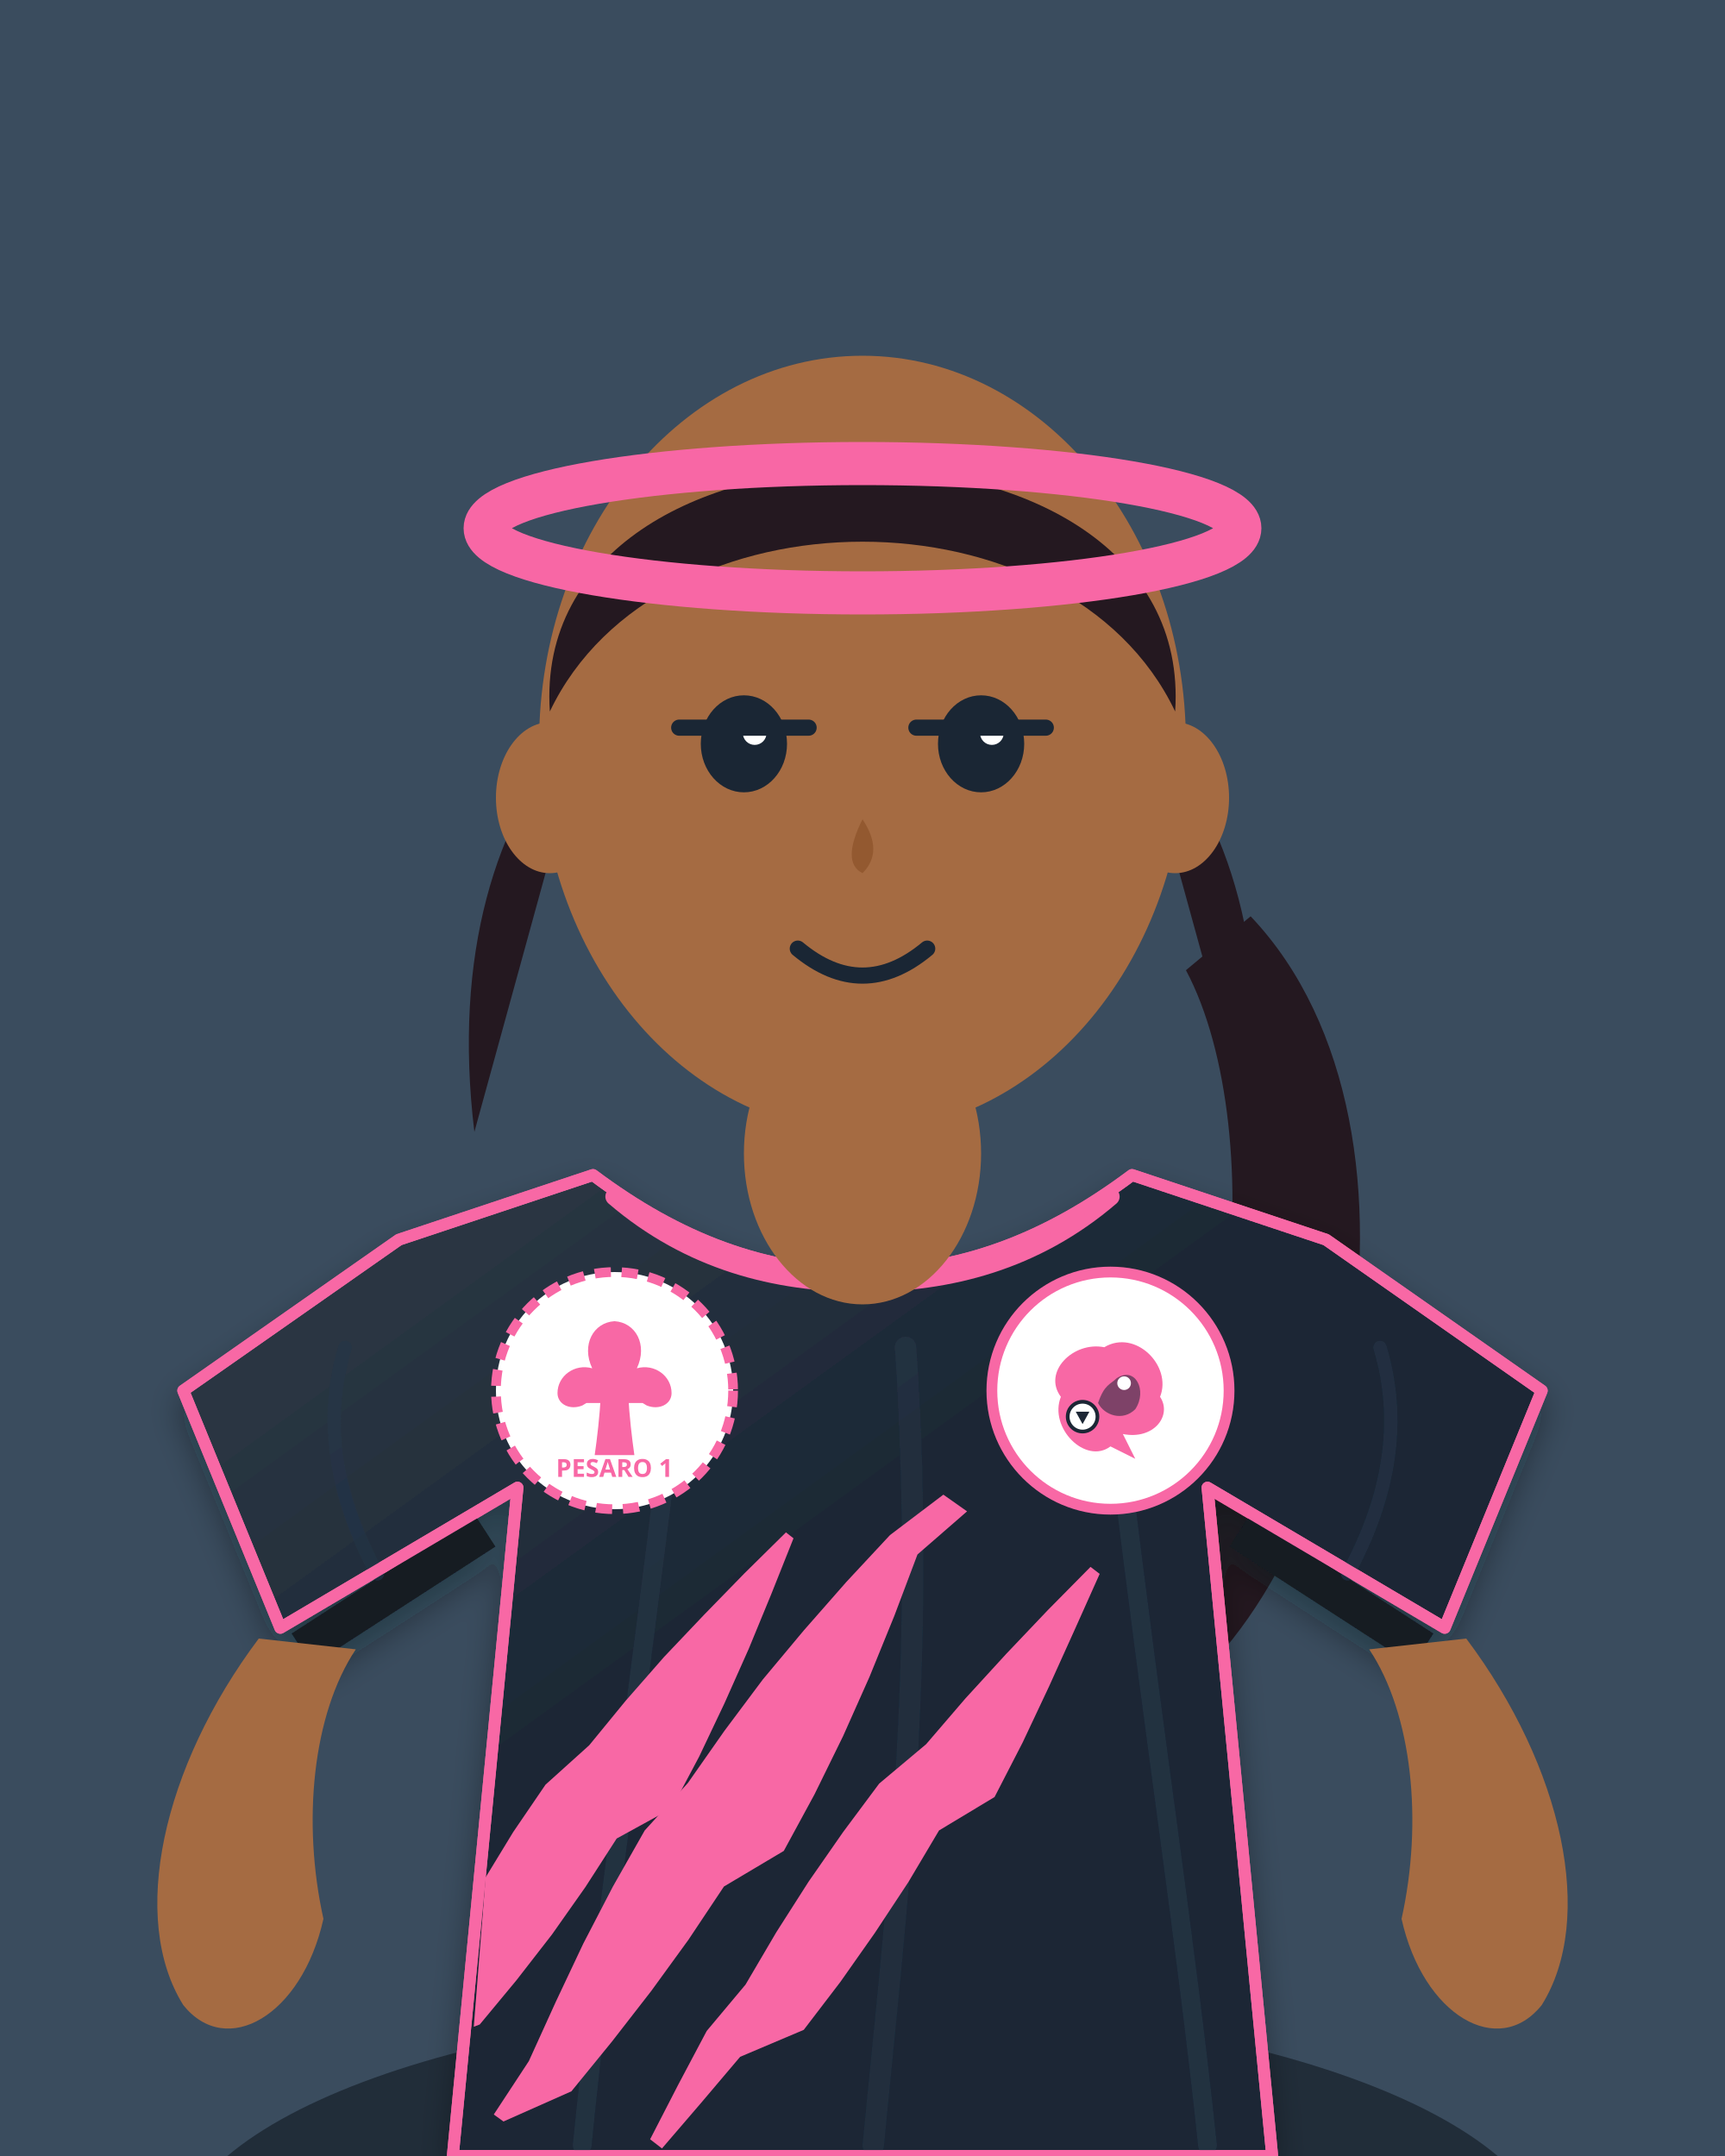
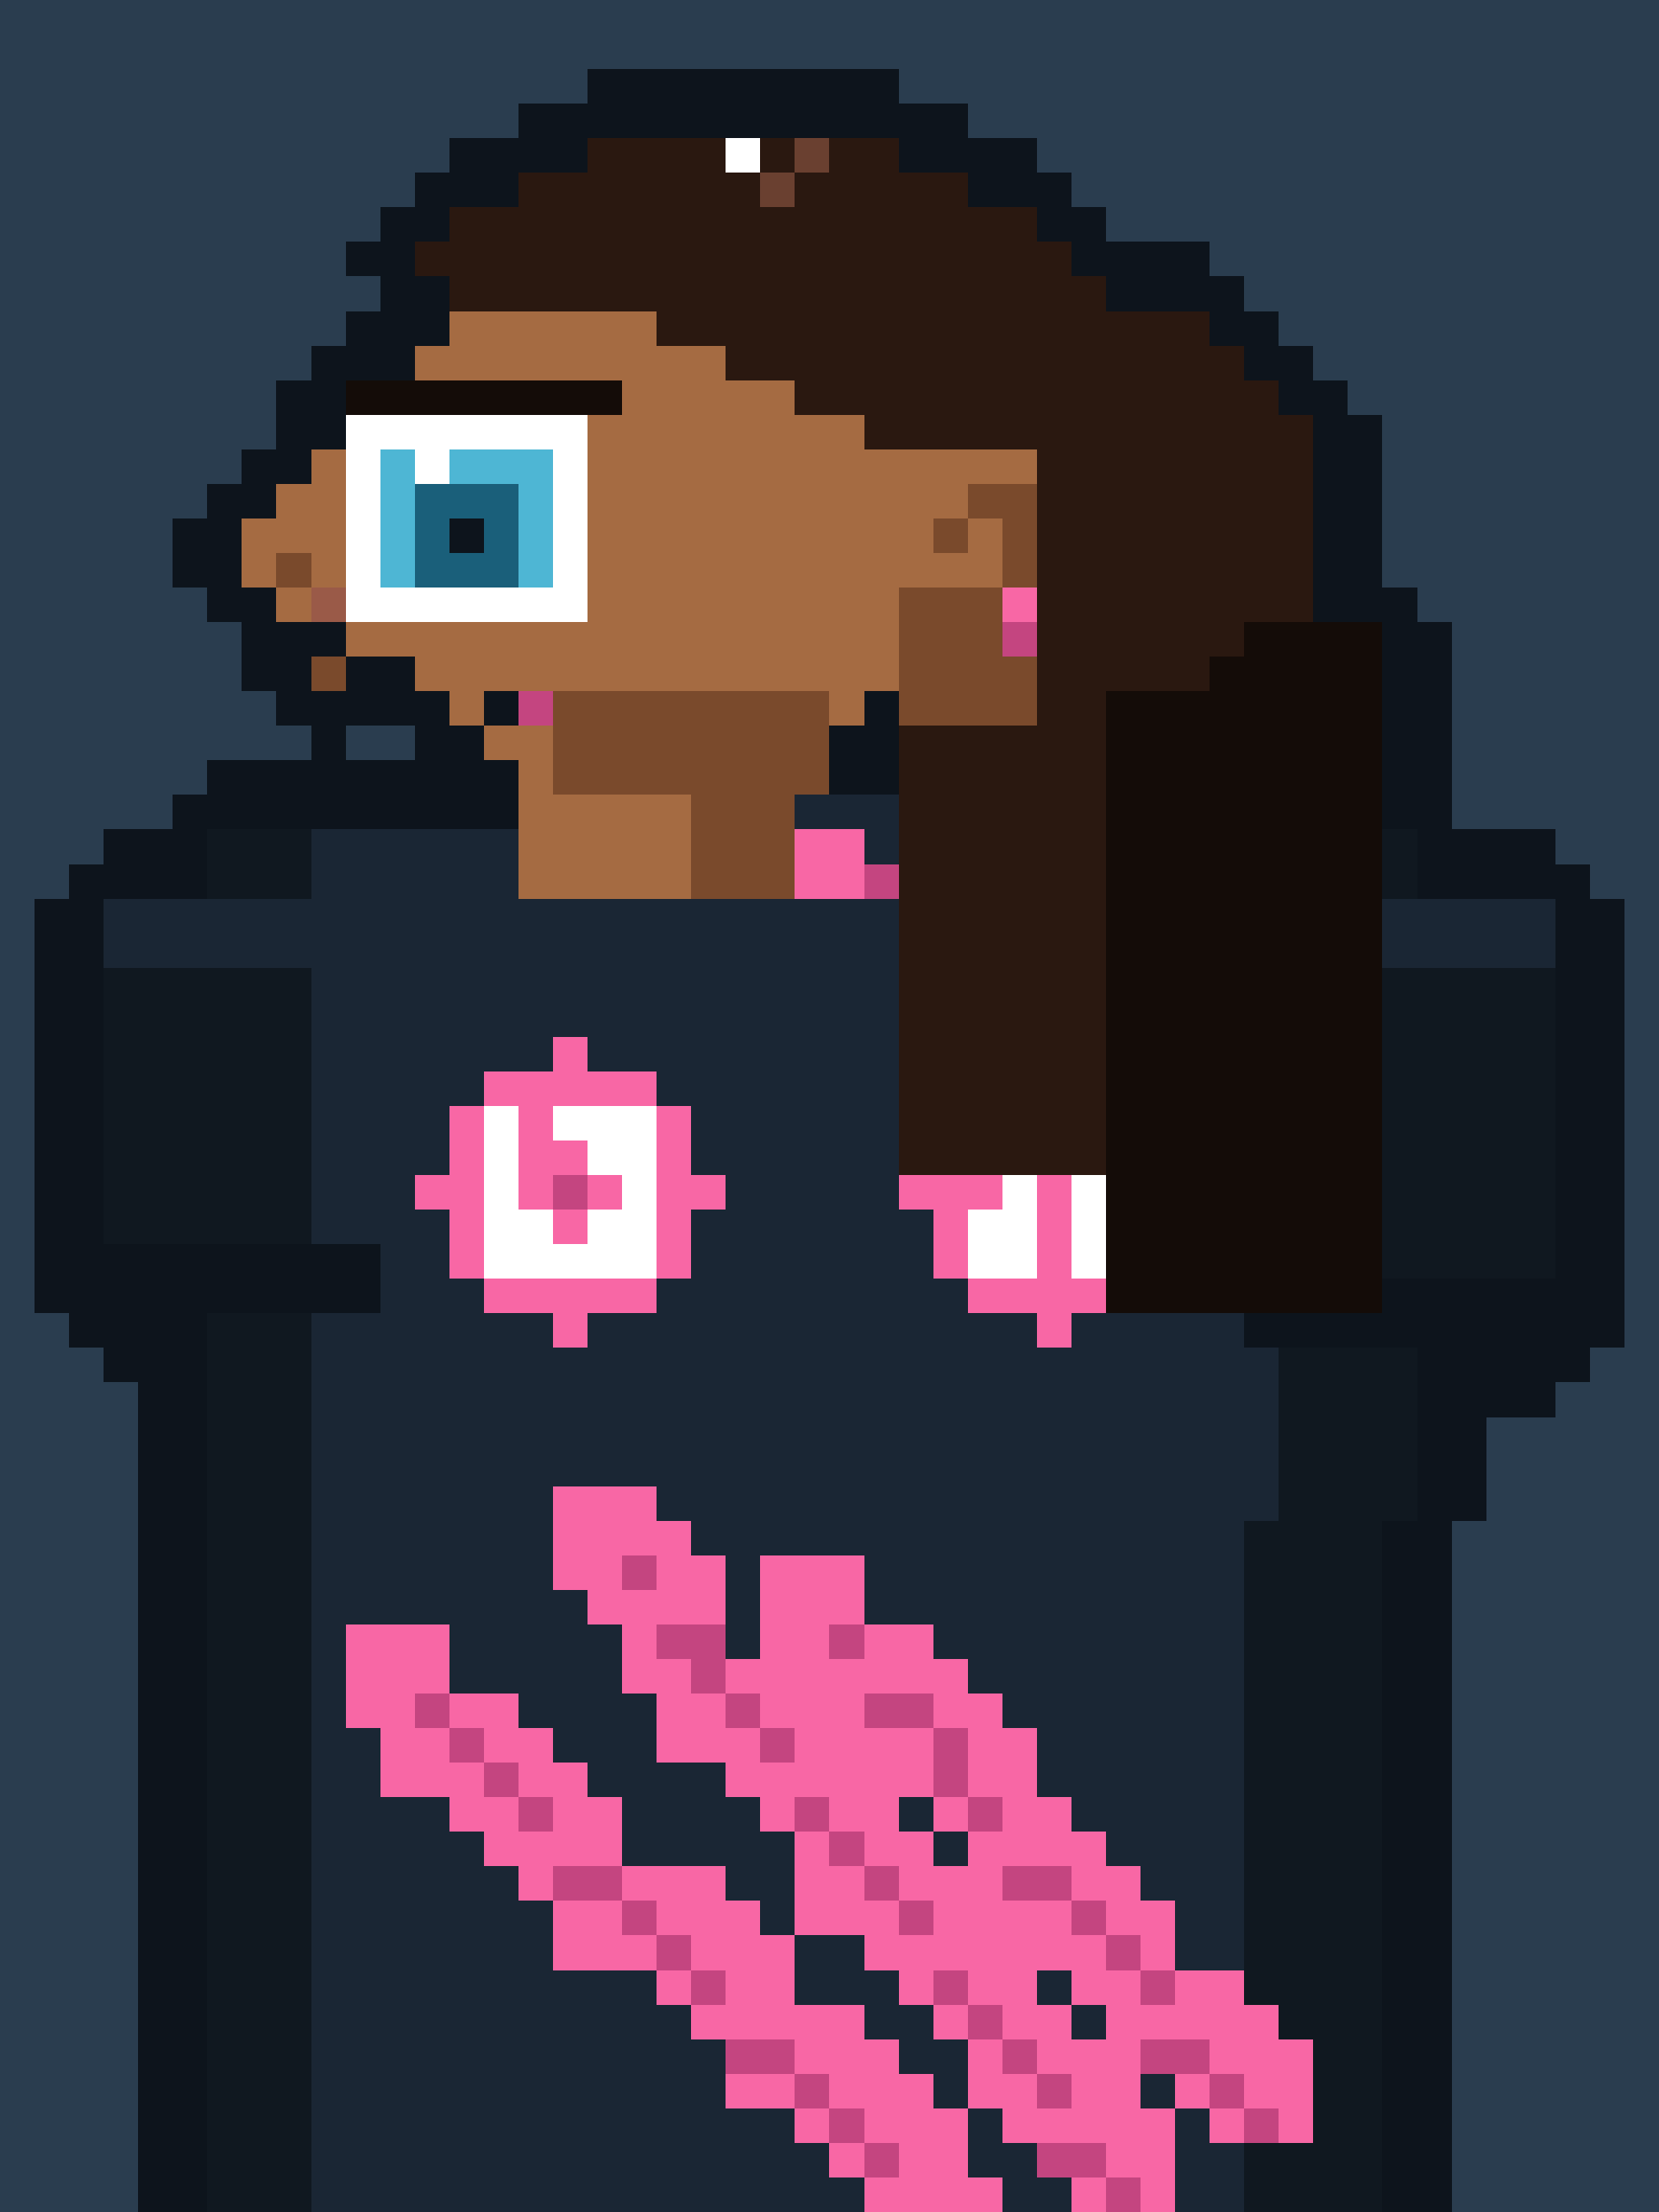
- <svg xmlns="http://www.w3.org/2000/svg" viewBox="0 0 320 400" width="320" height="400" role="img" aria-label="">
-   <defs>
-     <clipPath id="p-veronica-39-torso">
-       <path d="M98 248 C120 240 140 246 160 246 C180 246 200 240 222 248 L234 400 L86 400 Z" />
-     </clipPath>
-     <linearGradient id="p-veronica-39-shine" x1="0" y1="0" x2="1" y2="1">
-       <stop offset="0" stop-color="#ffffff" stop-opacity="0.1" />
-       <stop offset="0.45" stop-color="#ffffff" stop-opacity="0" />
-     </linearGradient>
-     <filter id="p-veronica-39-soft" x="-10%" y="-10%" width="120%" height="120%">
-       <feDropShadow dx="0" dy="3" stdDeviation="3" flood-color="#0d141c" flood-opacity="0.35" />
-     </filter>
-   </defs>
-   <rect width="320" height="400" fill="#3a4c5e" />
-   <ellipse cx="160" cy="418" rx="128" ry="46" fill="#0d141c" opacity="0.55" />
-   <path d="M88 210 C72 78 248 78 232 210 L210 130 C180 86 140 86 110 130 Z" fill="#241820" />
-   <path d="M232 170 C270 210 250 300 210 320 L200 290 C230 280 236 210 220 180 Z" fill="#241820" />
-   <g id="kit-body" filter="url(#p-veronica-39-soft)">
-     <path d="M110 218 C126 230 142 236 160 236 C178 236 194 230 210 218 L246 230 L286 258 L268 302 L224 276 L236 400 L84 400 L96 276 L52 302 L34 258 L74 230 Z" fill="#1a2634" stroke="#f867a5" stroke-width="2.2" stroke-linejoin="round" />
-     <path d="M110 218 C126 230 142 236 160 236 C178 236 194 230 210 218 L246 230 L286 258 L268 302 L224 276 L236 400 L84 400 L96 276 L52 302 L34 258 L74 230 Z" fill="url(#p-veronica-39-shine)" />
-     <path d="M56 306 L90 284" fill="none" stroke="#121a24" stroke-width="7" stroke-linecap="butt" />
-     <path d="M264 306 L230 284" fill="none" stroke="#121a24" stroke-width="7" stroke-linecap="butt" />
-     <path d="M114 222 C128 234 144 238 160 238 C176 238 192 234 206 222" fill="none" stroke="#f867a5" stroke-width="3.4" stroke-linecap="round" />
-     <path d="M124 268 C118 318 112 358 108 398" fill="none" stroke="#243446" stroke-width="3.5" stroke-linecap="round" opacity="0.7" />
-     <path d="M168 250 C172 310 166 356 162 398" fill="none" stroke="#243446" stroke-width="4" stroke-linecap="round" opacity="0.55" />
-     <path d="M208 272 C214 322 220 360 224 398" fill="none" stroke="#243446" stroke-width="3.5" stroke-linecap="round" opacity="0.7" />
-     <path d="M64 250 Q58 270 70 292" fill="none" stroke="#243446" stroke-width="2.5" stroke-linecap="round" opacity="0.65" />
-     <path d="M256 250 Q262 270 250 292" fill="none" stroke="#243446" stroke-width="2.5" stroke-linecap="round" opacity="0.65" />
-     <g clip-path="url(#p-veronica-39-torso)" id="claw-slashes" fill="#f867a5">
-       <path d="M70.1 388.1L77.2 380.1L89.0 375.6L95.8 367.4L102.4 358.9L108.6 350.1L114.4 341.1L124.6 335.5L129.7 325.9L134.4 316.0L138.9 305.9L143.1 295.7L147.2 285.4L145.8 284.3L138.1 291.9L130.6 299.6L123.2 307.4L116.1 315.5L109.3 323.8L101.2 331.1L95.2 339.9L89.6 349.1L84.3 358.5L79.3 368.2L72.8 376.7L68.1 386.6Z" />
-       <path d="M93.4 393.6L106.0 388.0L113.5 378.8L120.8 369.4L127.7 359.9L134.3 350.0L145.4 343.4L151.1 332.9L156.4 322.1L161.3 311.1L165.9 299.8L170.2 288.4L179.4 280.4L175.0 277.3L165.1 284.8L157.0 293.5L149.1 302.5L141.5 311.6L134.4 321.1L127.6 330.8L119.6 339.6L113.7 350.0L108.2 360.6L103.1 371.4L98.1 382.4L91.6 392.3Z" />
-       <path d="M122.8 398.6L130.1 390.1L137.3 381.6L149.1 376.6L155.9 367.7L162.3 358.6L168.5 349.2L174.2 339.6L184.5 333.4L189.7 323.3L194.6 312.9L199.3 302.5L204.0 292.0L202.3 290.7L194.4 298.7L186.7 306.8L179.1 315.1L171.8 323.6L163.1 330.9L156.4 339.9L150.0 349.1L144.0 358.5L138.3 368.2L131.1 376.8L125.8 386.8L120.6 396.9Z" />
-     </g>
-     <g id="badge-agesci" transform="translate(114 258)">
-       <circle r="22" fill="#ffffff" stroke="#f867a5" stroke-width="1.8" stroke-dasharray="3 2" />
-       <g transform="scale(1.15)">
-         <path fill="#f867a5" d="M0 -11.2 C3.4 -11 5.4 -7.4 3.6 -3.6 C6.4 -4.4 9.2 -2.4 9.2 0.4 C9.2 2.2 7.2 3.2 5.2 2.4 L2.2 0.6 C2.4 4.2 2.8 7.6 3.2 10.4 H-3.2 C-2.8 7.6 -2.4 4.2 -2.2 0.6 L-5.2 2.4 C-7.2 3.2 -9.2 2.2 -9.2 0.4 C-9.2 -2.4 -6.4 -4.4 -3.6 -3.6 C-5.4 -7.4 -3.4 -11 0 -11.2 Z M-5.6 0.2 H5.6 V2 H-5.6 Z" />
-       </g>
-       <text x="0" y="16" text-anchor="middle" font-size="4.6" font-family="ui-sans-serif, system-ui, sans-serif" font-weight="700" fill="#f867a5">PESARO 1</text>
-     </g>
-     <g id="badge-sacchos" transform="translate(206 258)">
-       <circle r="22" fill="#ffffff" stroke="#f867a5" stroke-width="2" />
-       <g transform="scale(1.15)">
-         <path fill="#f867a5" d="M-1 -7 C4 -10 10 -4 8 1 C10 4 7 8 2 7 L4 11 L0 9 C-4 12 -10 6 -8 1 C-11 -3 -6 -8 -1 -7 Z" />
-         <path fill="#1a2634" d="M1 -2 C4 -4 6 0 4 3 C2 5 -1 4 -2 2 C-1 -1 0 -1 1 -2 Z" opacity="0.55" />
-         <circle cx="2.2" cy="-1.2" r="1.1" fill="#ffffff" />
-         <circle cx="-4.5" cy="4.2" r="2.4" fill="#ffffff" stroke="#1a2634" stroke-width="0.6" />
-         <path fill="#1a2634" d="M-5.6 3.4 L-3.4 3.4 L-4.5 5.4 Z" />
-       </g>
-     </g>
-     <path d="M110 218 C126 230 142 236 160 236 C178 236 194 230 210 218 L246 230 L286 258 L268 302 L224 276 L236 400 L84 400 L96 276 L52 302 L34 258 L74 230 Z" fill="none" stroke="#f867a5" stroke-width="2.2" stroke-linejoin="round" />
+ <svg xmlns="http://www.w3.org/2000/svg" viewBox="0 0 48 64" width="384" height="512" shape-rendering="crispEdges" role="img" aria-label="">
+   <rect width="48" height="64" fill="#2a3d4f" />
+   <g id="kit-body">
+     <rect x="17" y="2" width="9" height="1" fill="#0d141c" />
+     <rect x="15" y="3" width="13" height="1" fill="#0d141c" />
+     <rect x="13" y="4" width="4" height="1" fill="#0d141c" />
+     <rect x="17" y="4" width="4" height="1" fill="#2a1810" />
+     <rect x="21" y="4" width="1" height="1" fill="#ffffff" />
+     <rect x="22" y="4" width="1" height="1" fill="#2a1810" />
+     <rect x="23" y="4" width="1" height="1" fill="#6a4030" />
+     <rect x="24" y="4" width="2" height="1" fill="#2a1810" />
+     <rect x="26" y="4" width="4" height="1" fill="#0d141c" />
+     <rect x="12" y="5" width="3" height="1" fill="#0d141c" />
+     <rect x="15" y="5" width="7" height="1" fill="#2a1810" />
+     <rect x="22" y="5" width="1" height="1" fill="#6a4030" />
+     <rect x="23" y="5" width="5" height="1" fill="#2a1810" />
+     <rect x="28" y="5" width="3" height="1" fill="#0d141c" />
+     <rect x="11" y="6" width="2" height="1" fill="#0d141c" />
+     <rect x="13" y="6" width="17" height="1" fill="#2a1810" />
+     <rect x="30" y="6" width="2" height="1" fill="#0d141c" />
+     <rect x="10" y="7" width="2" height="1" fill="#0d141c" />
+     <rect x="12" y="7" width="19" height="1" fill="#2a1810" />
+     <rect x="31" y="7" width="4" height="1" fill="#0d141c" />
+     <rect x="11" y="8" width="2" height="1" fill="#0d141c" />
+     <rect x="13" y="8" width="19" height="1" fill="#2a1810" />
+     <rect x="32" y="8" width="4" height="1" fill="#0d141c" />
+     <rect x="10" y="9" width="3" height="1" fill="#0d141c" />
+     <rect x="13" y="9" width="6" height="1" fill="#a56b42" />
+     <rect x="19" y="9" width="16" height="1" fill="#2a1810" />
+     <rect x="35" y="9" width="2" height="1" fill="#0d141c" />
+     <rect x="9" y="10" width="3" height="1" fill="#0d141c" />
+     <rect x="12" y="10" width="9" height="1" fill="#a56b42" />
+     <rect x="21" y="10" width="15" height="1" fill="#2a1810" />
+     <rect x="36" y="10" width="2" height="1" fill="#0d141c" />
+     <rect x="8" y="11" width="2" height="1" fill="#0d141c" />
+     <rect x="10" y="11" width="8" height="1" fill="#140c08" />
+     <rect x="18" y="11" width="5" height="1" fill="#a56b42" />
+     <rect x="23" y="11" width="14" height="1" fill="#2a1810" />
+     <rect x="37" y="11" width="2" height="1" fill="#0d141c" />
+     <rect x="8" y="12" width="2" height="1" fill="#0d141c" />
+     <rect x="10" y="12" width="7" height="1" fill="#ffffff" />
+     <rect x="17" y="12" width="8" height="1" fill="#a56b42" />
+     <rect x="25" y="12" width="13" height="1" fill="#2a1810" />
+     <rect x="38" y="12" width="2" height="1" fill="#0d141c" />
+     <rect x="7" y="13" width="2" height="1" fill="#0d141c" />
+     <rect x="9" y="13" width="1" height="1" fill="#a56b42" />
+     <rect x="10" y="13" width="1" height="1" fill="#ffffff" />
+     <rect x="11" y="13" width="1" height="1" fill="#4eb6d4" />
+     <rect x="12" y="13" width="1" height="1" fill="#ffffff" />
+     <rect x="13" y="13" width="3" height="1" fill="#4eb6d4" />
+     <rect x="16" y="13" width="1" height="1" fill="#ffffff" />
+     <rect x="17" y="13" width="13" height="1" fill="#a56b42" />
+     <rect x="30" y="13" width="8" height="1" fill="#2a1810" />
+     <rect x="38" y="13" width="2" height="1" fill="#0d141c" />
+     <rect x="6" y="14" width="2" height="1" fill="#0d141c" />
+     <rect x="8" y="14" width="2" height="1" fill="#a56b42" />
+     <rect x="10" y="14" width="1" height="1" fill="#ffffff" />
+     <rect x="11" y="14" width="1" height="1" fill="#4eb6d4" />
+     <rect x="12" y="14" width="3" height="1" fill="#1a5f7a" />
+     <rect x="15" y="14" width="1" height="1" fill="#4eb6d4" />
+     <rect x="16" y="14" width="1" height="1" fill="#ffffff" />
+     <rect x="17" y="14" width="11" height="1" fill="#a56b42" />
+     <rect x="28" y="14" width="2" height="1" fill="#7a4a2c" />
+     <rect x="30" y="14" width="8" height="1" fill="#2a1810" />
+     <rect x="38" y="14" width="2" height="1" fill="#0d141c" />
+     <rect x="5" y="15" width="2" height="1" fill="#0d141c" />
+     <rect x="7" y="15" width="3" height="1" fill="#a56b42" />
+     <rect x="10" y="15" width="1" height="1" fill="#ffffff" />
+     <rect x="11" y="15" width="1" height="1" fill="#4eb6d4" />
+     <rect x="12" y="15" width="1" height="1" fill="#1a5f7a" />
+     <rect x="13" y="15" width="1" height="1" fill="#0d141c" />
+     <rect x="14" y="15" width="1" height="1" fill="#1a5f7a" />
+     <rect x="15" y="15" width="1" height="1" fill="#4eb6d4" />
+     <rect x="16" y="15" width="1" height="1" fill="#ffffff" />
+     <rect x="17" y="15" width="10" height="1" fill="#a56b42" />
+     <rect x="27" y="15" width="1" height="1" fill="#7a4a2c" />
+     <rect x="28" y="15" width="1" height="1" fill="#a56b42" />
+     <rect x="29" y="15" width="1" height="1" fill="#7a4a2c" />
+     <rect x="30" y="15" width="8" height="1" fill="#2a1810" />
+     <rect x="38" y="15" width="2" height="1" fill="#0d141c" />
+     <rect x="5" y="16" width="2" height="1" fill="#0d141c" />
+     <rect x="7" y="16" width="1" height="1" fill="#a56b42" />
+     <rect x="8" y="16" width="1" height="1" fill="#7a4a2c" />
+     <rect x="9" y="16" width="1" height="1" fill="#a56b42" />
+     <rect x="10" y="16" width="1" height="1" fill="#ffffff" />
+     <rect x="11" y="16" width="1" height="1" fill="#4eb6d4" />
+     <rect x="12" y="16" width="3" height="1" fill="#1a5f7a" />
+     <rect x="15" y="16" width="1" height="1" fill="#4eb6d4" />
+     <rect x="16" y="16" width="1" height="1" fill="#ffffff" />
+     <rect x="17" y="16" width="12" height="1" fill="#a56b42" />
+     <rect x="29" y="16" width="1" height="1" fill="#7a4a2c" />
+     <rect x="30" y="16" width="8" height="1" fill="#2a1810" />
+     <rect x="38" y="16" width="2" height="1" fill="#0d141c" />
+     <rect x="6" y="17" width="2" height="1" fill="#0d141c" />
+     <rect x="8" y="17" width="1" height="1" fill="#a56b42" />
+     <rect x="9" y="17" width="1" height="1" fill="#9a5a48" />
+     <rect x="10" y="17" width="7" height="1" fill="#ffffff" />
+     <rect x="17" y="17" width="9" height="1" fill="#a56b42" />
+     <rect x="26" y="17" width="3" height="1" fill="#7a4a2c" />
+     <rect x="29" y="17" width="1" height="1" fill="#f867a5" />
+     <rect x="30" y="17" width="8" height="1" fill="#2a1810" />
+     <rect x="38" y="17" width="3" height="1" fill="#0d141c" />
+     <rect x="7" y="18" width="3" height="1" fill="#0d141c" />
+     <rect x="10" y="18" width="16" height="1" fill="#a56b42" />
+     <rect x="26" y="18" width="3" height="1" fill="#7a4a2c" />
+     <rect x="29" y="18" width="1" height="1" fill="#c44580" />
+     <rect x="30" y="18" width="6" height="1" fill="#2a1810" />
+     <rect x="36" y="18" width="4" height="1" fill="#140c08" />
+     <rect x="40" y="18" width="2" height="1" fill="#0d141c" />
+     <rect x="7" y="19" width="2" height="1" fill="#0d141c" />
+     <rect x="9" y="19" width="1" height="1" fill="#7a4a2c" />
+     <rect x="10" y="19" width="2" height="1" fill="#0d141c" />
+     <rect x="12" y="19" width="14" height="1" fill="#a56b42" />
+     <rect x="26" y="19" width="4" height="1" fill="#7a4a2c" />
+     <rect x="30" y="19" width="5" height="1" fill="#2a1810" />
+     <rect x="35" y="19" width="5" height="1" fill="#140c08" />
+     <rect x="40" y="19" width="2" height="1" fill="#0d141c" />
+     <rect x="8" y="20" width="5" height="1" fill="#0d141c" />
+     <rect x="13" y="20" width="1" height="1" fill="#a56b42" />
+     <rect x="14" y="20" width="1" height="1" fill="#0d141c" />
+     <rect x="15" y="20" width="1" height="1" fill="#c44580" />
+     <rect x="16" y="20" width="8" height="1" fill="#7a4a2c" />
+     <rect x="24" y="20" width="1" height="1" fill="#a56b42" />
+     <rect x="25" y="20" width="1" height="1" fill="#0d141c" />
+     <rect x="26" y="20" width="4" height="1" fill="#7a4a2c" />
+     <rect x="30" y="20" width="2" height="1" fill="#2a1810" />
+     <rect x="32" y="20" width="8" height="1" fill="#140c08" />
+     <rect x="40" y="20" width="2" height="1" fill="#0d141c" />
+     <rect x="9" y="21" width="1" height="1" fill="#0d141c" />
+     <rect x="12" y="21" width="2" height="1" fill="#0d141c" />
+     <rect x="14" y="21" width="2" height="1" fill="#a56b42" />
+     <rect x="16" y="21" width="8" height="1" fill="#7a4a2c" />
+     <rect x="24" y="21" width="2" height="1" fill="#0d141c" />
+     <rect x="26" y="21" width="6" height="1" fill="#2a1810" />
+     <rect x="32" y="21" width="8" height="1" fill="#140c08" />
+     <rect x="40" y="21" width="2" height="1" fill="#0d141c" />
+     <rect x="6" y="22" width="9" height="1" fill="#0d141c" />
+     <rect x="15" y="22" width="1" height="1" fill="#a56b42" />
+     <rect x="16" y="22" width="8" height="1" fill="#7a4a2c" />
+     <rect x="24" y="22" width="2" height="1" fill="#0d141c" />
+     <rect x="26" y="22" width="6" height="1" fill="#2a1810" />
+     <rect x="32" y="22" width="8" height="1" fill="#140c08" />
+     <rect x="40" y="22" width="2" height="1" fill="#0d141c" />
+     <rect x="5" y="23" width="10" height="1" fill="#0d141c" />
+     <rect x="15" y="23" width="5" height="1" fill="#a56b42" />
+     <rect x="20" y="23" width="3" height="1" fill="#7a4a2c" />
+     <rect x="23" y="23" width="3" height="1" fill="#1a2634" />
+     <rect x="26" y="23" width="6" height="1" fill="#2a1810" />
+     <rect x="32" y="23" width="8" height="1" fill="#140c08" />
+     <rect x="40" y="23" width="2" height="1" fill="#0d141c" />
+     <rect x="3" y="24" width="3" height="1" fill="#0d141c" />
+     <rect x="6" y="24" width="3" height="1" fill="#101820" />
+     <rect x="9" y="24" width="6" height="1" fill="#1a2634" />
+     <rect x="15" y="24" width="5" height="1" fill="#a56b42" />
+     <rect x="20" y="24" width="3" height="1" fill="#7a4a2c" />
+     <rect x="23" y="24" width="2" height="1" fill="#f867a5" />
+     <rect x="25" y="24" width="1" height="1" fill="#1a2634" />
+     <rect x="26" y="24" width="6" height="1" fill="#2a1810" />
+     <rect x="32" y="24" width="8" height="1" fill="#140c08" />
+     <rect x="40" y="24" width="1" height="1" fill="#101820" />
+     <rect x="41" y="24" width="4" height="1" fill="#0d141c" />
+     <rect x="2" y="25" width="4" height="1" fill="#0d141c" />
+     <rect x="6" y="25" width="3" height="1" fill="#101820" />
+     <rect x="9" y="25" width="6" height="1" fill="#1a2634" />
+     <rect x="15" y="25" width="5" height="1" fill="#a56b42" />
+     <rect x="20" y="25" width="3" height="1" fill="#7a4a2c" />
+     <rect x="23" y="25" width="2" height="1" fill="#f867a5" />
+     <rect x="25" y="25" width="1" height="1" fill="#c44580" />
+     <rect x="26" y="25" width="6" height="1" fill="#2a1810" />
+     <rect x="32" y="25" width="8" height="1" fill="#140c08" />
+     <rect x="40" y="25" width="1" height="1" fill="#101820" />
+     <rect x="41" y="25" width="5" height="1" fill="#0d141c" />
+     <rect x="1" y="26" width="2" height="1" fill="#0d141c" />
+     <rect x="3" y="26" width="23" height="1" fill="#1a2634" />
+     <rect x="26" y="26" width="6" height="1" fill="#2a1810" />
+     <rect x="32" y="26" width="8" height="1" fill="#140c08" />
+     <rect x="40" y="26" width="5" height="1" fill="#1a2634" />
+     <rect x="45" y="26" width="2" height="1" fill="#0d141c" />
+     <rect x="1" y="27" width="2" height="1" fill="#0d141c" />
+     <rect x="3" y="27" width="23" height="1" fill="#1a2634" />
+     <rect x="26" y="27" width="6" height="1" fill="#2a1810" />
+     <rect x="32" y="27" width="8" height="1" fill="#140c08" />
+     <rect x="40" y="27" width="5" height="1" fill="#1a2634" />
+     <rect x="45" y="27" width="2" height="1" fill="#0d141c" />
+     <rect x="1" y="28" width="2" height="1" fill="#0d141c" />
+     <rect x="3" y="28" width="6" height="1" fill="#101820" />
+     <rect x="9" y="28" width="17" height="1" fill="#1a2634" />
+     <rect x="26" y="28" width="6" height="1" fill="#2a1810" />
+     <rect x="32" y="28" width="8" height="1" fill="#140c08" />
+     <rect x="40" y="28" width="5" height="1" fill="#101820" />
+     <rect x="45" y="28" width="2" height="1" fill="#0d141c" />
+     <rect x="1" y="29" width="2" height="1" fill="#0d141c" />
+     <rect x="3" y="29" width="6" height="1" fill="#101820" />
+     <rect x="9" y="29" width="17" height="1" fill="#1a2634" />
+     <rect x="26" y="29" width="6" height="1" fill="#2a1810" />
+     <rect x="32" y="29" width="8" height="1" fill="#140c08" />
+     <rect x="40" y="29" width="5" height="1" fill="#101820" />
+     <rect x="45" y="29" width="2" height="1" fill="#0d141c" />
+     <rect x="1" y="30" width="2" height="1" fill="#0d141c" />
+     <rect x="3" y="30" width="6" height="1" fill="#101820" />
+     <rect x="9" y="30" width="7" height="1" fill="#1a2634" />
+     <rect x="16" y="30" width="1" height="1" fill="#f867a5" />
+     <rect x="17" y="30" width="9" height="1" fill="#1a2634" />
+     <rect x="26" y="30" width="6" height="1" fill="#2a1810" />
+     <rect x="32" y="30" width="8" height="1" fill="#140c08" />
+     <rect x="40" y="30" width="5" height="1" fill="#101820" />
+     <rect x="45" y="30" width="2" height="1" fill="#0d141c" />
+     <rect x="1" y="31" width="2" height="1" fill="#0d141c" />
+     <rect x="3" y="31" width="6" height="1" fill="#101820" />
+     <rect x="9" y="31" width="5" height="1" fill="#1a2634" />
+     <rect x="14" y="31" width="5" height="1" fill="#f867a5" />
+     <rect x="19" y="31" width="7" height="1" fill="#1a2634" />
+     <rect x="26" y="31" width="6" height="1" fill="#2a1810" />
+     <rect x="32" y="31" width="8" height="1" fill="#140c08" />
+     <rect x="40" y="31" width="5" height="1" fill="#101820" />
+     <rect x="45" y="31" width="2" height="1" fill="#0d141c" />
+     <rect x="1" y="32" width="2" height="1" fill="#0d141c" />
+     <rect x="3" y="32" width="6" height="1" fill="#101820" />
+     <rect x="9" y="32" width="4" height="1" fill="#1a2634" />
+     <rect x="13" y="32" width="1" height="1" fill="#f867a5" />
+     <rect x="14" y="32" width="1" height="1" fill="#ffffff" />
+     <rect x="15" y="32" width="1" height="1" fill="#f867a5" />
+     <rect x="16" y="32" width="3" height="1" fill="#ffffff" />
+     <rect x="19" y="32" width="1" height="1" fill="#f867a5" />
+     <rect x="20" y="32" width="6" height="1" fill="#1a2634" />
+     <rect x="26" y="32" width="6" height="1" fill="#2a1810" />
+     <rect x="32" y="32" width="8" height="1" fill="#140c08" />
+     <rect x="40" y="32" width="5" height="1" fill="#101820" />
+     <rect x="45" y="32" width="2" height="1" fill="#0d141c" />
+     <rect x="1" y="33" width="2" height="1" fill="#0d141c" />
+     <rect x="3" y="33" width="6" height="1" fill="#101820" />
+     <rect x="9" y="33" width="4" height="1" fill="#1a2634" />
+     <rect x="13" y="33" width="1" height="1" fill="#f867a5" />
+     <rect x="14" y="33" width="1" height="1" fill="#ffffff" />
+     <rect x="15" y="33" width="2" height="1" fill="#f867a5" />
+     <rect x="17" y="33" width="2" height="1" fill="#ffffff" />
+     <rect x="19" y="33" width="1" height="1" fill="#f867a5" />
+     <rect x="20" y="33" width="6" height="1" fill="#1a2634" />
+     <rect x="26" y="33" width="6" height="1" fill="#2a1810" />
+     <rect x="32" y="33" width="8" height="1" fill="#140c08" />
+     <rect x="40" y="33" width="5" height="1" fill="#101820" />
+     <rect x="45" y="33" width="2" height="1" fill="#0d141c" />
+     <rect x="1" y="34" width="2" height="1" fill="#0d141c" />
+     <rect x="3" y="34" width="6" height="1" fill="#101820" />
+     <rect x="9" y="34" width="3" height="1" fill="#1a2634" />
+     <rect x="12" y="34" width="2" height="1" fill="#f867a5" />
+     <rect x="14" y="34" width="1" height="1" fill="#ffffff" />
+     <rect x="15" y="34" width="1" height="1" fill="#f867a5" />
+     <rect x="16" y="34" width="1" height="1" fill="#c44580" />
+     <rect x="17" y="34" width="1" height="1" fill="#f867a5" />
+     <rect x="18" y="34" width="1" height="1" fill="#ffffff" />
+     <rect x="19" y="34" width="2" height="1" fill="#f867a5" />
+     <rect x="21" y="34" width="5" height="1" fill="#1a2634" />
+     <rect x="26" y="34" width="3" height="1" fill="#f867a5" />
+     <rect x="29" y="34" width="1" height="1" fill="#ffffff" />
+     <rect x="30" y="34" width="1" height="1" fill="#f867a5" />
+     <rect x="31" y="34" width="1" height="1" fill="#ffffff" />
+     <rect x="32" y="34" width="8" height="1" fill="#140c08" />
+     <rect x="40" y="34" width="5" height="1" fill="#101820" />
+     <rect x="45" y="34" width="2" height="1" fill="#0d141c" />
+     <rect x="1" y="35" width="2" height="1" fill="#0d141c" />
+     <rect x="3" y="35" width="6" height="1" fill="#101820" />
+     <rect x="9" y="35" width="4" height="1" fill="#1a2634" />
+     <rect x="13" y="35" width="1" height="1" fill="#f867a5" />
+     <rect x="14" y="35" width="2" height="1" fill="#ffffff" />
+     <rect x="16" y="35" width="1" height="1" fill="#f867a5" />
+     <rect x="17" y="35" width="2" height="1" fill="#ffffff" />
+     <rect x="19" y="35" width="1" height="1" fill="#f867a5" />
+     <rect x="20" y="35" width="7" height="1" fill="#1a2634" />
+     <rect x="27" y="35" width="1" height="1" fill="#f867a5" />
+     <rect x="28" y="35" width="2" height="1" fill="#ffffff" />
+     <rect x="30" y="35" width="1" height="1" fill="#f867a5" />
+     <rect x="31" y="35" width="1" height="1" fill="#ffffff" />
+     <rect x="32" y="35" width="8" height="1" fill="#140c08" />
+     <rect x="40" y="35" width="5" height="1" fill="#101820" />
+     <rect x="45" y="35" width="2" height="1" fill="#0d141c" />
+     <rect x="1" y="36" width="10" height="1" fill="#0d141c" />
+     <rect x="11" y="36" width="2" height="1" fill="#1a2634" />
+     <rect x="13" y="36" width="1" height="1" fill="#f867a5" />
+     <rect x="14" y="36" width="5" height="1" fill="#ffffff" />
+     <rect x="19" y="36" width="1" height="1" fill="#f867a5" />
+     <rect x="20" y="36" width="7" height="1" fill="#1a2634" />
+     <rect x="27" y="36" width="1" height="1" fill="#f867a5" />
+     <rect x="28" y="36" width="2" height="1" fill="#ffffff" />
+     <rect x="30" y="36" width="1" height="1" fill="#f867a5" />
+     <rect x="31" y="36" width="1" height="1" fill="#ffffff" />
+     <rect x="32" y="36" width="8" height="1" fill="#140c08" />
+     <rect x="40" y="36" width="5" height="1" fill="#101820" />
+     <rect x="45" y="36" width="2" height="1" fill="#0d141c" />
+     <rect x="1" y="37" width="10" height="1" fill="#0d141c" />
+     <rect x="11" y="37" width="3" height="1" fill="#1a2634" />
+     <rect x="14" y="37" width="5" height="1" fill="#f867a5" />
+     <rect x="19" y="37" width="9" height="1" fill="#1a2634" />
+     <rect x="28" y="37" width="4" height="1" fill="#f867a5" />
+     <rect x="32" y="37" width="8" height="1" fill="#140c08" />
+     <rect x="40" y="37" width="7" height="1" fill="#0d141c" />
+     <rect x="2" y="38" width="4" height="1" fill="#0d141c" />
+     <rect x="6" y="38" width="3" height="1" fill="#101820" />
+     <rect x="9" y="38" width="7" height="1" fill="#1a2634" />
+     <rect x="16" y="38" width="1" height="1" fill="#f867a5" />
+     <rect x="17" y="38" width="13" height="1" fill="#1a2634" />
+     <rect x="30" y="38" width="1" height="1" fill="#f867a5" />
+     <rect x="31" y="38" width="5" height="1" fill="#1a2634" />
+     <rect x="36" y="38" width="11" height="1" fill="#0d141c" />
+     <rect x="3" y="39" width="3" height="1" fill="#0d141c" />
+     <rect x="6" y="39" width="3" height="1" fill="#101820" />
+     <rect x="9" y="39" width="28" height="1" fill="#1a2634" />
+     <rect x="37" y="39" width="4" height="1" fill="#101820" />
+     <rect x="41" y="39" width="5" height="1" fill="#0d141c" />
+     <rect x="4" y="40" width="2" height="1" fill="#0d141c" />
+     <rect x="6" y="40" width="3" height="1" fill="#101820" />
+     <rect x="9" y="40" width="28" height="1" fill="#1a2634" />
+     <rect x="37" y="40" width="4" height="1" fill="#101820" />
+     <rect x="41" y="40" width="4" height="1" fill="#0d141c" />
+     <rect x="4" y="41" width="2" height="1" fill="#0d141c" />
+     <rect x="6" y="41" width="3" height="1" fill="#101820" />
+     <rect x="9" y="41" width="28" height="1" fill="#1a2634" />
+     <rect x="37" y="41" width="4" height="1" fill="#101820" />
+     <rect x="41" y="41" width="2" height="1" fill="#0d141c" />
+     <rect x="4" y="42" width="2" height="1" fill="#0d141c" />
+     <rect x="6" y="42" width="3" height="1" fill="#101820" />
+     <rect x="9" y="42" width="28" height="1" fill="#1a2634" />
+     <rect x="37" y="42" width="4" height="1" fill="#101820" />
+     <rect x="41" y="42" width="2" height="1" fill="#0d141c" />
+     <rect x="4" y="43" width="2" height="1" fill="#0d141c" />
+     <rect x="6" y="43" width="3" height="1" fill="#101820" />
+     <rect x="9" y="43" width="7" height="1" fill="#1a2634" />
+     <rect x="16" y="43" width="3" height="1" fill="#f867a5" />
+     <rect x="19" y="43" width="18" height="1" fill="#1a2634" />
+     <rect x="37" y="43" width="4" height="1" fill="#101820" />
+     <rect x="41" y="43" width="2" height="1" fill="#0d141c" />
+     <rect x="4" y="44" width="2" height="1" fill="#0d141c" />
+     <rect x="6" y="44" width="3" height="1" fill="#101820" />
+     <rect x="9" y="44" width="7" height="1" fill="#1a2634" />
+     <rect x="16" y="44" width="4" height="1" fill="#f867a5" />
+     <rect x="20" y="44" width="16" height="1" fill="#1a2634" />
+     <rect x="36" y="44" width="4" height="1" fill="#101820" />
+     <rect x="40" y="44" width="2" height="1" fill="#0d141c" />
+     <rect x="4" y="45" width="2" height="1" fill="#0d141c" />
+     <rect x="6" y="45" width="3" height="1" fill="#101820" />
+     <rect x="9" y="45" width="7" height="1" fill="#1a2634" />
+     <rect x="16" y="45" width="2" height="1" fill="#f867a5" />
+     <rect x="18" y="45" width="1" height="1" fill="#c44580" />
+     <rect x="19" y="45" width="2" height="1" fill="#f867a5" />
+     <rect x="21" y="45" width="1" height="1" fill="#1a2634" />
+     <rect x="22" y="45" width="3" height="1" fill="#f867a5" />
+     <rect x="25" y="45" width="11" height="1" fill="#1a2634" />
+     <rect x="36" y="45" width="4" height="1" fill="#101820" />
+     <rect x="40" y="45" width="2" height="1" fill="#0d141c" />
+     <rect x="4" y="46" width="2" height="1" fill="#0d141c" />
+     <rect x="6" y="46" width="3" height="1" fill="#101820" />
+     <rect x="9" y="46" width="8" height="1" fill="#1a2634" />
+     <rect x="17" y="46" width="4" height="1" fill="#f867a5" />
+     <rect x="21" y="46" width="1" height="1" fill="#1a2634" />
+     <rect x="22" y="46" width="3" height="1" fill="#f867a5" />
+     <rect x="25" y="46" width="11" height="1" fill="#1a2634" />
+     <rect x="36" y="46" width="4" height="1" fill="#101820" />
+     <rect x="40" y="46" width="2" height="1" fill="#0d141c" />
+     <rect x="4" y="47" width="2" height="1" fill="#0d141c" />
+     <rect x="6" y="47" width="3" height="1" fill="#101820" />
+     <rect x="9" y="47" width="1" height="1" fill="#1a2634" />
+     <rect x="10" y="47" width="3" height="1" fill="#f867a5" />
+     <rect x="13" y="47" width="5" height="1" fill="#1a2634" />
+     <rect x="18" y="47" width="1" height="1" fill="#f867a5" />
+     <rect x="19" y="47" width="2" height="1" fill="#c44580" />
+     <rect x="21" y="47" width="1" height="1" fill="#1a2634" />
+     <rect x="22" y="47" width="2" height="1" fill="#f867a5" />
+     <rect x="24" y="47" width="1" height="1" fill="#c44580" />
+     <rect x="25" y="47" width="2" height="1" fill="#f867a5" />
+     <rect x="27" y="47" width="9" height="1" fill="#1a2634" />
+     <rect x="36" y="47" width="4" height="1" fill="#101820" />
+     <rect x="40" y="47" width="2" height="1" fill="#0d141c" />
+     <rect x="4" y="48" width="2" height="1" fill="#0d141c" />
+     <rect x="6" y="48" width="3" height="1" fill="#101820" />
+     <rect x="9" y="48" width="1" height="1" fill="#1a2634" />
+     <rect x="10" y="48" width="3" height="1" fill="#f867a5" />
+     <rect x="13" y="48" width="5" height="1" fill="#1a2634" />
+     <rect x="18" y="48" width="2" height="1" fill="#f867a5" />
+     <rect x="20" y="48" width="1" height="1" fill="#c44580" />
+     <rect x="21" y="48" width="7" height="1" fill="#f867a5" />
+     <rect x="28" y="48" width="8" height="1" fill="#1a2634" />
+     <rect x="36" y="48" width="4" height="1" fill="#101820" />
+     <rect x="40" y="48" width="2" height="1" fill="#0d141c" />
+     <rect x="4" y="49" width="2" height="1" fill="#0d141c" />
+     <rect x="6" y="49" width="3" height="1" fill="#101820" />
+     <rect x="9" y="49" width="1" height="1" fill="#1a2634" />
+     <rect x="10" y="49" width="2" height="1" fill="#f867a5" />
+     <rect x="12" y="49" width="1" height="1" fill="#c44580" />
+     <rect x="13" y="49" width="2" height="1" fill="#f867a5" />
+     <rect x="15" y="49" width="4" height="1" fill="#1a2634" />
+     <rect x="19" y="49" width="2" height="1" fill="#f867a5" />
+     <rect x="21" y="49" width="1" height="1" fill="#c44580" />
+     <rect x="22" y="49" width="3" height="1" fill="#f867a5" />
+     <rect x="25" y="49" width="2" height="1" fill="#c44580" />
+     <rect x="27" y="49" width="2" height="1" fill="#f867a5" />
+     <rect x="29" y="49" width="7" height="1" fill="#1a2634" />
+     <rect x="36" y="49" width="4" height="1" fill="#101820" />
+     <rect x="40" y="49" width="2" height="1" fill="#0d141c" />
+     <rect x="4" y="50" width="2" height="1" fill="#0d141c" />
+     <rect x="6" y="50" width="3" height="1" fill="#101820" />
+     <rect x="9" y="50" width="2" height="1" fill="#1a2634" />
+     <rect x="11" y="50" width="2" height="1" fill="#f867a5" />
+     <rect x="13" y="50" width="1" height="1" fill="#c44580" />
+     <rect x="14" y="50" width="2" height="1" fill="#f867a5" />
+     <rect x="16" y="50" width="3" height="1" fill="#1a2634" />
+     <rect x="19" y="50" width="3" height="1" fill="#f867a5" />
+     <rect x="22" y="50" width="1" height="1" fill="#c44580" />
+     <rect x="23" y="50" width="4" height="1" fill="#f867a5" />
+     <rect x="27" y="50" width="1" height="1" fill="#c44580" />
+     <rect x="28" y="50" width="2" height="1" fill="#f867a5" />
+     <rect x="30" y="50" width="6" height="1" fill="#1a2634" />
+     <rect x="36" y="50" width="4" height="1" fill="#101820" />
+     <rect x="40" y="50" width="2" height="1" fill="#0d141c" />
+     <rect x="4" y="51" width="2" height="1" fill="#0d141c" />
+     <rect x="6" y="51" width="3" height="1" fill="#101820" />
+     <rect x="9" y="51" width="2" height="1" fill="#1a2634" />
+     <rect x="11" y="51" width="3" height="1" fill="#f867a5" />
+     <rect x="14" y="51" width="1" height="1" fill="#c44580" />
+     <rect x="15" y="51" width="2" height="1" fill="#f867a5" />
+     <rect x="17" y="51" width="4" height="1" fill="#1a2634" />
+     <rect x="21" y="51" width="6" height="1" fill="#f867a5" />
+     <rect x="27" y="51" width="1" height="1" fill="#c44580" />
+     <rect x="28" y="51" width="2" height="1" fill="#f867a5" />
+     <rect x="30" y="51" width="6" height="1" fill="#1a2634" />
+     <rect x="36" y="51" width="4" height="1" fill="#101820" />
+     <rect x="40" y="51" width="2" height="1" fill="#0d141c" />
+     <rect x="4" y="52" width="2" height="1" fill="#0d141c" />
+     <rect x="6" y="52" width="3" height="1" fill="#101820" />
+     <rect x="9" y="52" width="4" height="1" fill="#1a2634" />
+     <rect x="13" y="52" width="2" height="1" fill="#f867a5" />
+     <rect x="15" y="52" width="1" height="1" fill="#c44580" />
+     <rect x="16" y="52" width="2" height="1" fill="#f867a5" />
+     <rect x="18" y="52" width="4" height="1" fill="#1a2634" />
+     <rect x="22" y="52" width="1" height="1" fill="#f867a5" />
+     <rect x="23" y="52" width="1" height="1" fill="#c44580" />
+     <rect x="24" y="52" width="2" height="1" fill="#f867a5" />
+     <rect x="26" y="52" width="1" height="1" fill="#1a2634" />
+     <rect x="27" y="52" width="1" height="1" fill="#f867a5" />
+     <rect x="28" y="52" width="1" height="1" fill="#c44580" />
+     <rect x="29" y="52" width="2" height="1" fill="#f867a5" />
+     <rect x="31" y="52" width="5" height="1" fill="#1a2634" />
+     <rect x="36" y="52" width="4" height="1" fill="#101820" />
+     <rect x="40" y="52" width="2" height="1" fill="#0d141c" />
+     <rect x="4" y="53" width="2" height="1" fill="#0d141c" />
+     <rect x="6" y="53" width="3" height="1" fill="#101820" />
+     <rect x="9" y="53" width="5" height="1" fill="#1a2634" />
+     <rect x="14" y="53" width="4" height="1" fill="#f867a5" />
+     <rect x="18" y="53" width="5" height="1" fill="#1a2634" />
+     <rect x="23" y="53" width="1" height="1" fill="#f867a5" />
+     <rect x="24" y="53" width="1" height="1" fill="#c44580" />
+     <rect x="25" y="53" width="2" height="1" fill="#f867a5" />
+     <rect x="27" y="53" width="1" height="1" fill="#1a2634" />
+     <rect x="28" y="53" width="4" height="1" fill="#f867a5" />
+     <rect x="32" y="53" width="4" height="1" fill="#1a2634" />
+     <rect x="36" y="53" width="4" height="1" fill="#101820" />
+     <rect x="40" y="53" width="2" height="1" fill="#0d141c" />
+     <rect x="4" y="54" width="2" height="1" fill="#0d141c" />
+     <rect x="6" y="54" width="3" height="1" fill="#101820" />
+     <rect x="9" y="54" width="6" height="1" fill="#1a2634" />
+     <rect x="15" y="54" width="1" height="1" fill="#f867a5" />
+     <rect x="16" y="54" width="2" height="1" fill="#c44580" />
+     <rect x="18" y="54" width="3" height="1" fill="#f867a5" />
+     <rect x="21" y="54" width="2" height="1" fill="#1a2634" />
+     <rect x="23" y="54" width="2" height="1" fill="#f867a5" />
+     <rect x="25" y="54" width="1" height="1" fill="#c44580" />
+     <rect x="26" y="54" width="3" height="1" fill="#f867a5" />
+     <rect x="29" y="54" width="2" height="1" fill="#c44580" />
+     <rect x="31" y="54" width="2" height="1" fill="#f867a5" />
+     <rect x="33" y="54" width="3" height="1" fill="#1a2634" />
+     <rect x="36" y="54" width="4" height="1" fill="#101820" />
+     <rect x="40" y="54" width="2" height="1" fill="#0d141c" />
+     <rect x="4" y="55" width="2" height="1" fill="#0d141c" />
+     <rect x="6" y="55" width="3" height="1" fill="#101820" />
+     <rect x="9" y="55" width="7" height="1" fill="#1a2634" />
+     <rect x="16" y="55" width="2" height="1" fill="#f867a5" />
+     <rect x="18" y="55" width="1" height="1" fill="#c44580" />
+     <rect x="19" y="55" width="3" height="1" fill="#f867a5" />
+     <rect x="22" y="55" width="1" height="1" fill="#1a2634" />
+     <rect x="23" y="55" width="3" height="1" fill="#f867a5" />
+     <rect x="26" y="55" width="1" height="1" fill="#c44580" />
+     <rect x="27" y="55" width="4" height="1" fill="#f867a5" />
+     <rect x="31" y="55" width="1" height="1" fill="#c44580" />
+     <rect x="32" y="55" width="2" height="1" fill="#f867a5" />
+     <rect x="34" y="55" width="2" height="1" fill="#1a2634" />
+     <rect x="36" y="55" width="4" height="1" fill="#101820" />
+     <rect x="40" y="55" width="2" height="1" fill="#0d141c" />
+     <rect x="4" y="56" width="2" height="1" fill="#0d141c" />
+     <rect x="6" y="56" width="3" height="1" fill="#101820" />
+     <rect x="9" y="56" width="7" height="1" fill="#1a2634" />
+     <rect x="16" y="56" width="3" height="1" fill="#f867a5" />
+     <rect x="19" y="56" width="1" height="1" fill="#c44580" />
+     <rect x="20" y="56" width="3" height="1" fill="#f867a5" />
+     <rect x="23" y="56" width="2" height="1" fill="#1a2634" />
+     <rect x="25" y="56" width="7" height="1" fill="#f867a5" />
+     <rect x="32" y="56" width="1" height="1" fill="#c44580" />
+     <rect x="33" y="56" width="1" height="1" fill="#f867a5" />
+     <rect x="34" y="56" width="2" height="1" fill="#1a2634" />
+     <rect x="36" y="56" width="4" height="1" fill="#101820" />
+     <rect x="40" y="56" width="2" height="1" fill="#0d141c" />
+     <rect x="4" y="57" width="2" height="1" fill="#0d141c" />
+     <rect x="6" y="57" width="3" height="1" fill="#101820" />
+     <rect x="9" y="57" width="10" height="1" fill="#1a2634" />
+     <rect x="19" y="57" width="1" height="1" fill="#f867a5" />
+     <rect x="20" y="57" width="1" height="1" fill="#c44580" />
+     <rect x="21" y="57" width="2" height="1" fill="#f867a5" />
+     <rect x="23" y="57" width="3" height="1" fill="#1a2634" />
+     <rect x="26" y="57" width="1" height="1" fill="#f867a5" />
+     <rect x="27" y="57" width="1" height="1" fill="#c44580" />
+     <rect x="28" y="57" width="2" height="1" fill="#f867a5" />
+     <rect x="30" y="57" width="1" height="1" fill="#1a2634" />
+     <rect x="31" y="57" width="2" height="1" fill="#f867a5" />
+     <rect x="33" y="57" width="1" height="1" fill="#c44580" />
+     <rect x="34" y="57" width="2" height="1" fill="#f867a5" />
+     <rect x="36" y="57" width="4" height="1" fill="#101820" />
+     <rect x="40" y="57" width="2" height="1" fill="#0d141c" />
+     <rect x="4" y="58" width="2" height="1" fill="#0d141c" />
+     <rect x="6" y="58" width="3" height="1" fill="#101820" />
+     <rect x="9" y="58" width="11" height="1" fill="#1a2634" />
+     <rect x="20" y="58" width="5" height="1" fill="#f867a5" />
+     <rect x="25" y="58" width="2" height="1" fill="#1a2634" />
+     <rect x="27" y="58" width="1" height="1" fill="#f867a5" />
+     <rect x="28" y="58" width="1" height="1" fill="#c44580" />
+     <rect x="29" y="58" width="2" height="1" fill="#f867a5" />
+     <rect x="31" y="58" width="1" height="1" fill="#1a2634" />
+     <rect x="32" y="58" width="5" height="1" fill="#f867a5" />
+     <rect x="37" y="58" width="3" height="1" fill="#101820" />
+     <rect x="40" y="58" width="2" height="1" fill="#0d141c" />
+     <rect x="4" y="59" width="2" height="1" fill="#0d141c" />
+     <rect x="6" y="59" width="3" height="1" fill="#101820" />
+     <rect x="9" y="59" width="12" height="1" fill="#1a2634" />
+     <rect x="21" y="59" width="2" height="1" fill="#c44580" />
+     <rect x="23" y="59" width="3" height="1" fill="#f867a5" />
+     <rect x="26" y="59" width="2" height="1" fill="#1a2634" />
+     <rect x="28" y="59" width="1" height="1" fill="#f867a5" />
+     <rect x="29" y="59" width="1" height="1" fill="#c44580" />
+     <rect x="30" y="59" width="3" height="1" fill="#f867a5" />
+     <rect x="33" y="59" width="2" height="1" fill="#c44580" />
+     <rect x="35" y="59" width="3" height="1" fill="#f867a5" />
+     <rect x="38" y="59" width="2" height="1" fill="#101820" />
+     <rect x="40" y="59" width="2" height="1" fill="#0d141c" />
+     <rect x="4" y="60" width="2" height="1" fill="#0d141c" />
+     <rect x="6" y="60" width="3" height="1" fill="#101820" />
+     <rect x="9" y="60" width="12" height="1" fill="#1a2634" />
+     <rect x="21" y="60" width="2" height="1" fill="#f867a5" />
+     <rect x="23" y="60" width="1" height="1" fill="#c44580" />
+     <rect x="24" y="60" width="3" height="1" fill="#f867a5" />
+     <rect x="27" y="60" width="1" height="1" fill="#1a2634" />
+     <rect x="28" y="60" width="2" height="1" fill="#f867a5" />
+     <rect x="30" y="60" width="1" height="1" fill="#c44580" />
+     <rect x="31" y="60" width="2" height="1" fill="#f867a5" />
+     <rect x="33" y="60" width="1" height="1" fill="#1a2634" />
+     <rect x="34" y="60" width="1" height="1" fill="#f867a5" />
+     <rect x="35" y="60" width="1" height="1" fill="#c44580" />
+     <rect x="36" y="60" width="2" height="1" fill="#f867a5" />
+     <rect x="38" y="60" width="2" height="1" fill="#101820" />
+     <rect x="40" y="60" width="2" height="1" fill="#0d141c" />
+     <rect x="4" y="61" width="2" height="1" fill="#0d141c" />
+     <rect x="6" y="61" width="3" height="1" fill="#101820" />
+     <rect x="9" y="61" width="14" height="1" fill="#1a2634" />
+     <rect x="23" y="61" width="1" height="1" fill="#f867a5" />
+     <rect x="24" y="61" width="1" height="1" fill="#c44580" />
+     <rect x="25" y="61" width="3" height="1" fill="#f867a5" />
+     <rect x="28" y="61" width="1" height="1" fill="#1a2634" />
+     <rect x="29" y="61" width="5" height="1" fill="#f867a5" />
+     <rect x="34" y="61" width="1" height="1" fill="#1a2634" />
+     <rect x="35" y="61" width="1" height="1" fill="#f867a5" />
+     <rect x="36" y="61" width="1" height="1" fill="#c44580" />
+     <rect x="37" y="61" width="1" height="1" fill="#f867a5" />
+     <rect x="38" y="61" width="2" height="1" fill="#101820" />
+     <rect x="40" y="61" width="2" height="1" fill="#0d141c" />
+     <rect x="4" y="62" width="2" height="1" fill="#0d141c" />
+     <rect x="6" y="62" width="3" height="1" fill="#101820" />
+     <rect x="9" y="62" width="15" height="1" fill="#1a2634" />
+     <rect x="24" y="62" width="1" height="1" fill="#f867a5" />
+     <rect x="25" y="62" width="1" height="1" fill="#c44580" />
+     <rect x="26" y="62" width="2" height="1" fill="#f867a5" />
+     <rect x="28" y="62" width="2" height="1" fill="#1a2634" />
+     <rect x="30" y="62" width="2" height="1" fill="#c44580" />
+     <rect x="32" y="62" width="2" height="1" fill="#f867a5" />
+     <rect x="34" y="62" width="2" height="1" fill="#1a2634" />
+     <rect x="36" y="62" width="4" height="1" fill="#101820" />
+     <rect x="40" y="62" width="2" height="1" fill="#0d141c" />
+     <rect x="4" y="63" width="2" height="1" fill="#0d141c" />
+     <rect x="6" y="63" width="3" height="1" fill="#101820" />
+     <rect x="9" y="63" width="16" height="1" fill="#1a2634" />
+     <rect x="25" y="63" width="4" height="1" fill="#f867a5" />
+     <rect x="29" y="63" width="2" height="1" fill="#1a2634" />
+     <rect x="31" y="63" width="1" height="1" fill="#f867a5" />
+     <rect x="32" y="63" width="1" height="1" fill="#c44580" />
+     <rect x="33" y="63" width="1" height="1" fill="#f867a5" />
+     <rect x="34" y="63" width="2" height="1" fill="#1a2634" />
+     <rect x="36" y="63" width="4" height="1" fill="#101820" />
+     <rect x="40" y="63" width="2" height="1" fill="#0d141c" />
  </g>
-   <path d="M48 304 C30 328 24 356 34 372 C42 382 56 374 60 356 C56 338 58 318 66 306 Z" fill="#a56b42" />
-   <path d="M272 304 C290 328 296 356 286 372 C278 382 264 374 260 356 C264 338 262 318 254 306 Z" fill="#a56b42" />
-   <ellipse cx="160" cy="214" rx="22" ry="28" fill="#a56b42" />
-   <ellipse cx="102" cy="148" rx="10" ry="14" fill="#a56b42" />
-   <ellipse cx="218" cy="148" rx="10" ry="14" fill="#a56b42" />
-   <ellipse cx="160" cy="138" rx="60" ry="72" fill="#a56b42" />
-   <ellipse cx="138" cy="138" rx="8" ry="9" fill="#1a2634" />
-   <ellipse cx="182" cy="138" rx="8" ry="9" fill="#1a2634" />
-   <circle cx="140" cy="136" r="2.2" fill="#ffffff" />
-   <circle cx="184" cy="136" r="2.2" fill="#ffffff" />
-   <path d="M150 135 H126" stroke="#1a2634" stroke-width="3" stroke-linecap="round" />
-   <path d="M170 135 H194" stroke="#1a2634" stroke-width="3" stroke-linecap="round" />
-   <path d="M160 152 q 4 6 0 10 q -4 -2 0 -10" fill="#935930" />
-   <path d="M148 176 Q160 186 172 176" fill="none" stroke="#1a2634" stroke-width="3" stroke-linecap="round" />
-   <path d="M102 132 C98 72 222 72 218 132 C198 90 122 90 102 132 Z" fill="#241820" />
-   <ellipse cx="160" cy="98" rx="70" ry="12" fill="none" stroke="#f867a5" stroke-width="8" />
+   <g id="claw-slashes" />
+   <g id="badge-agesci" />
+   <g id="badge-sacchos" />
</svg>
